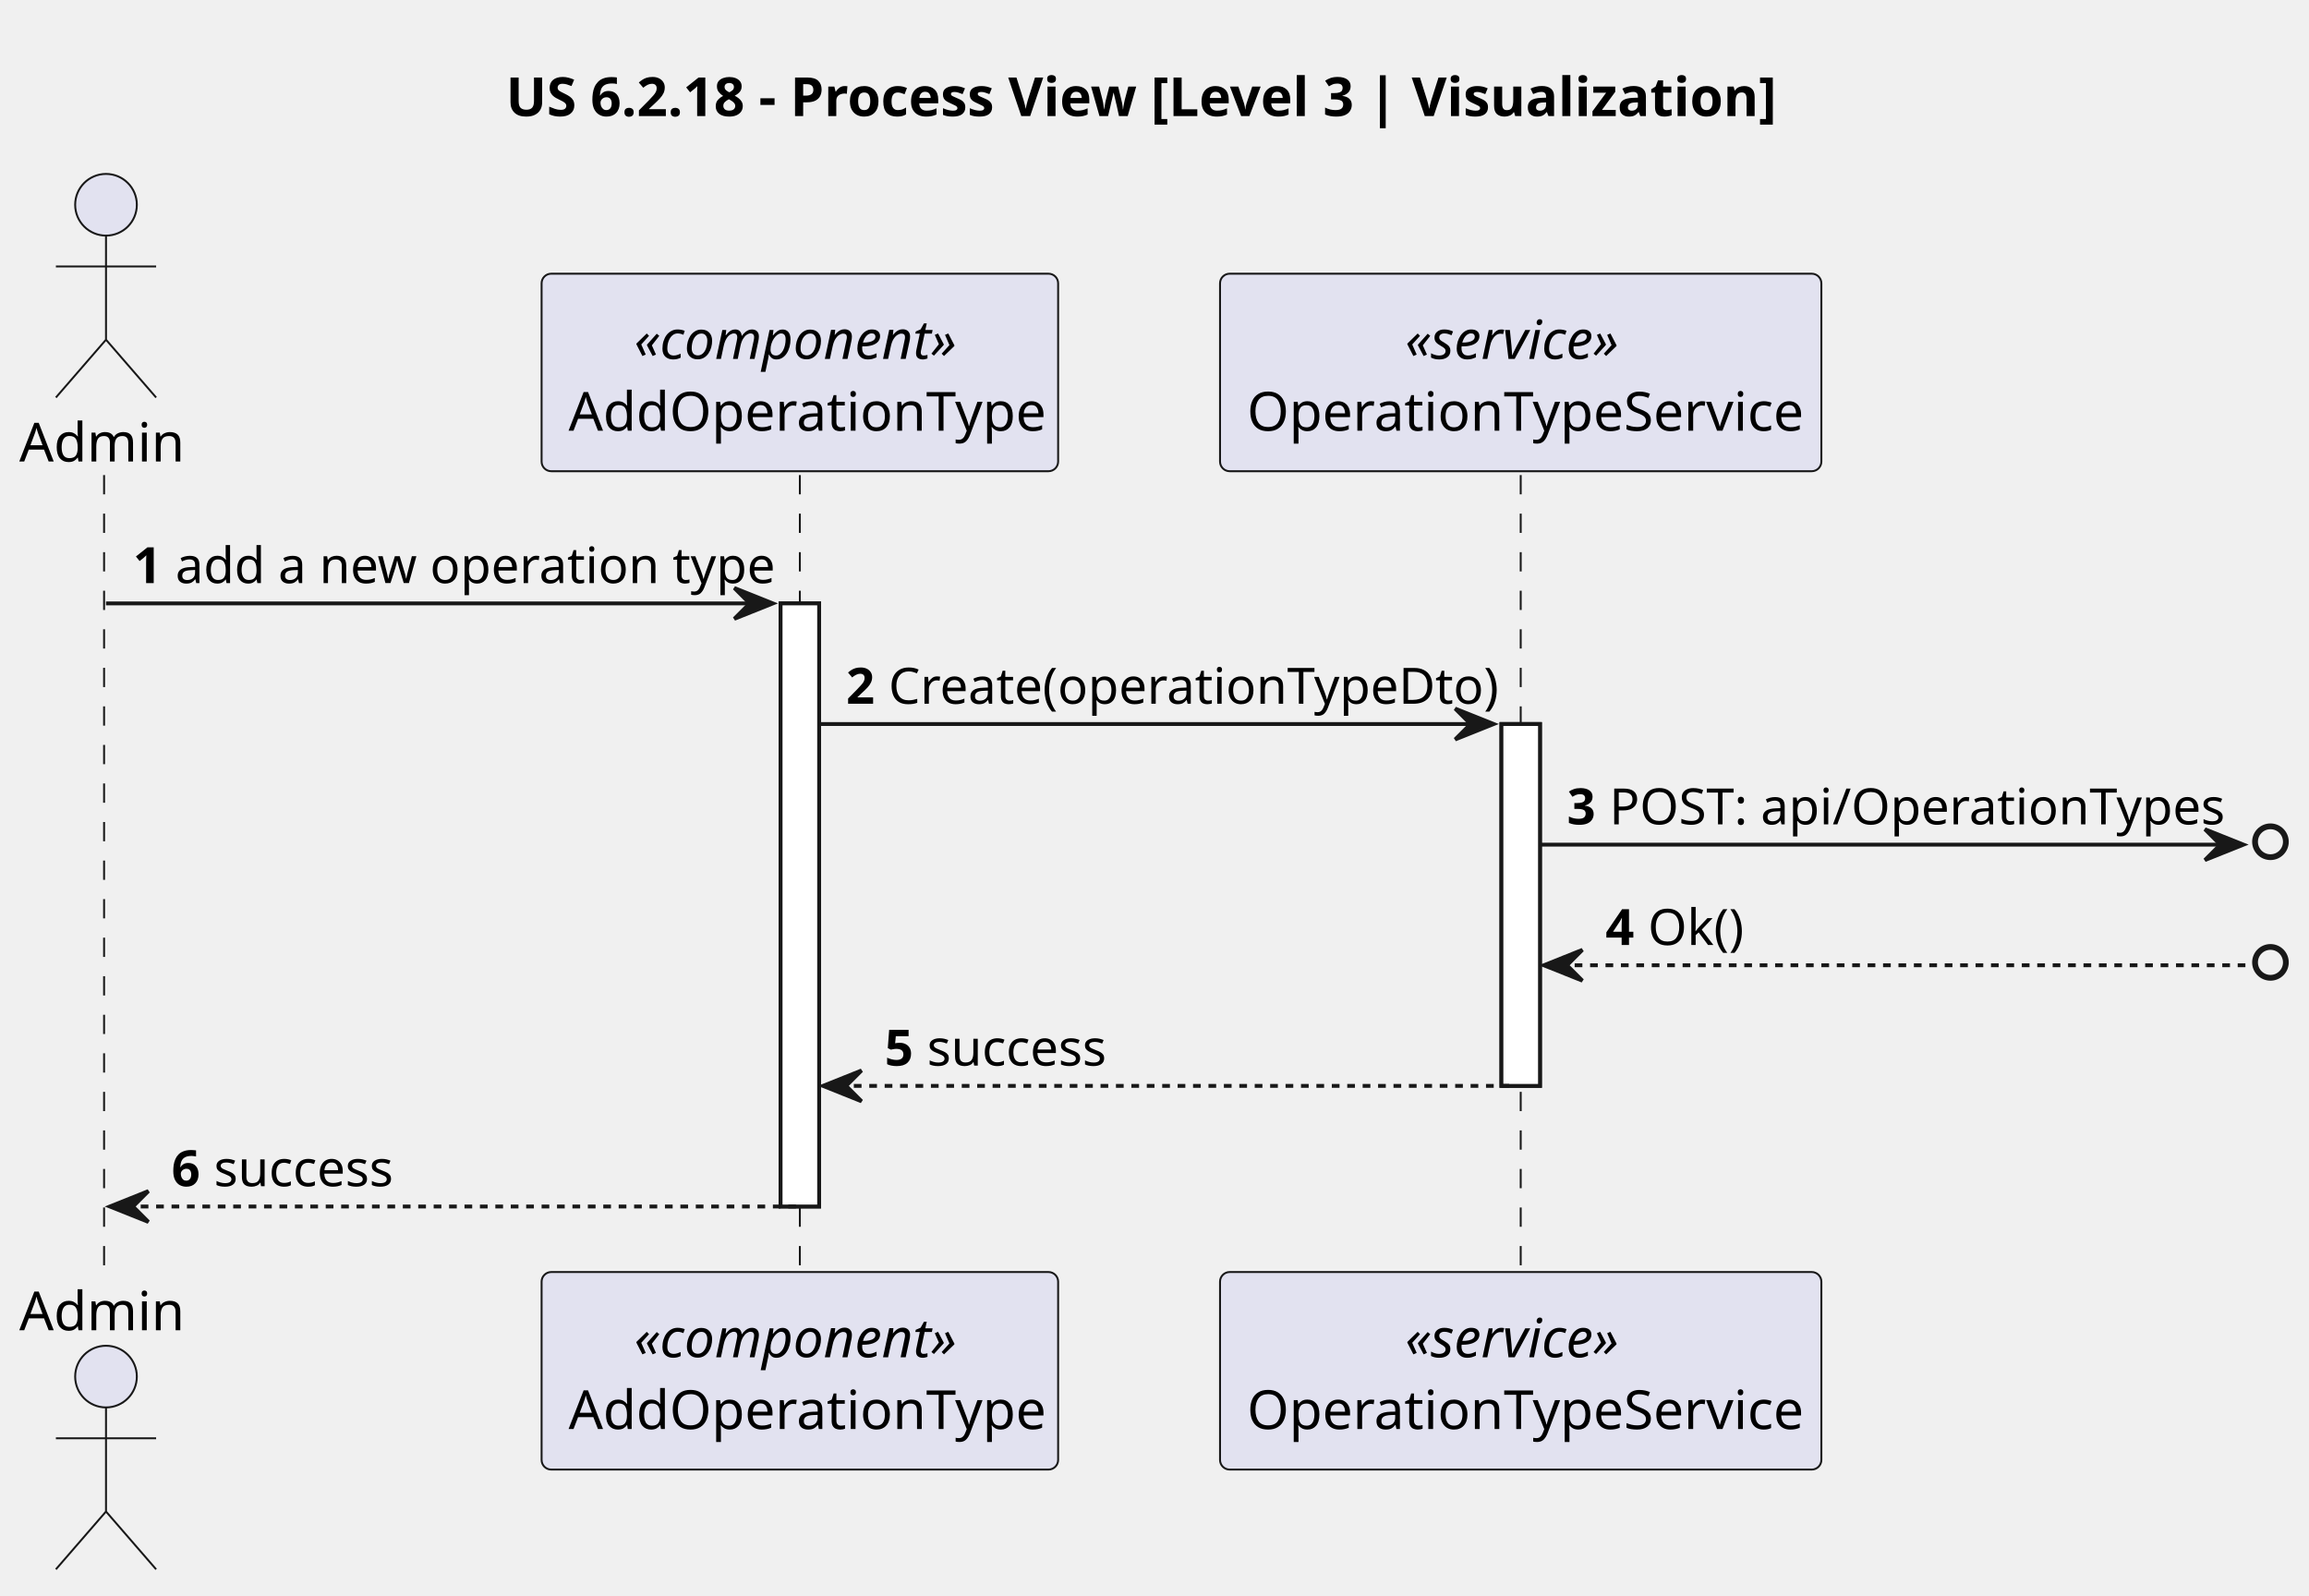
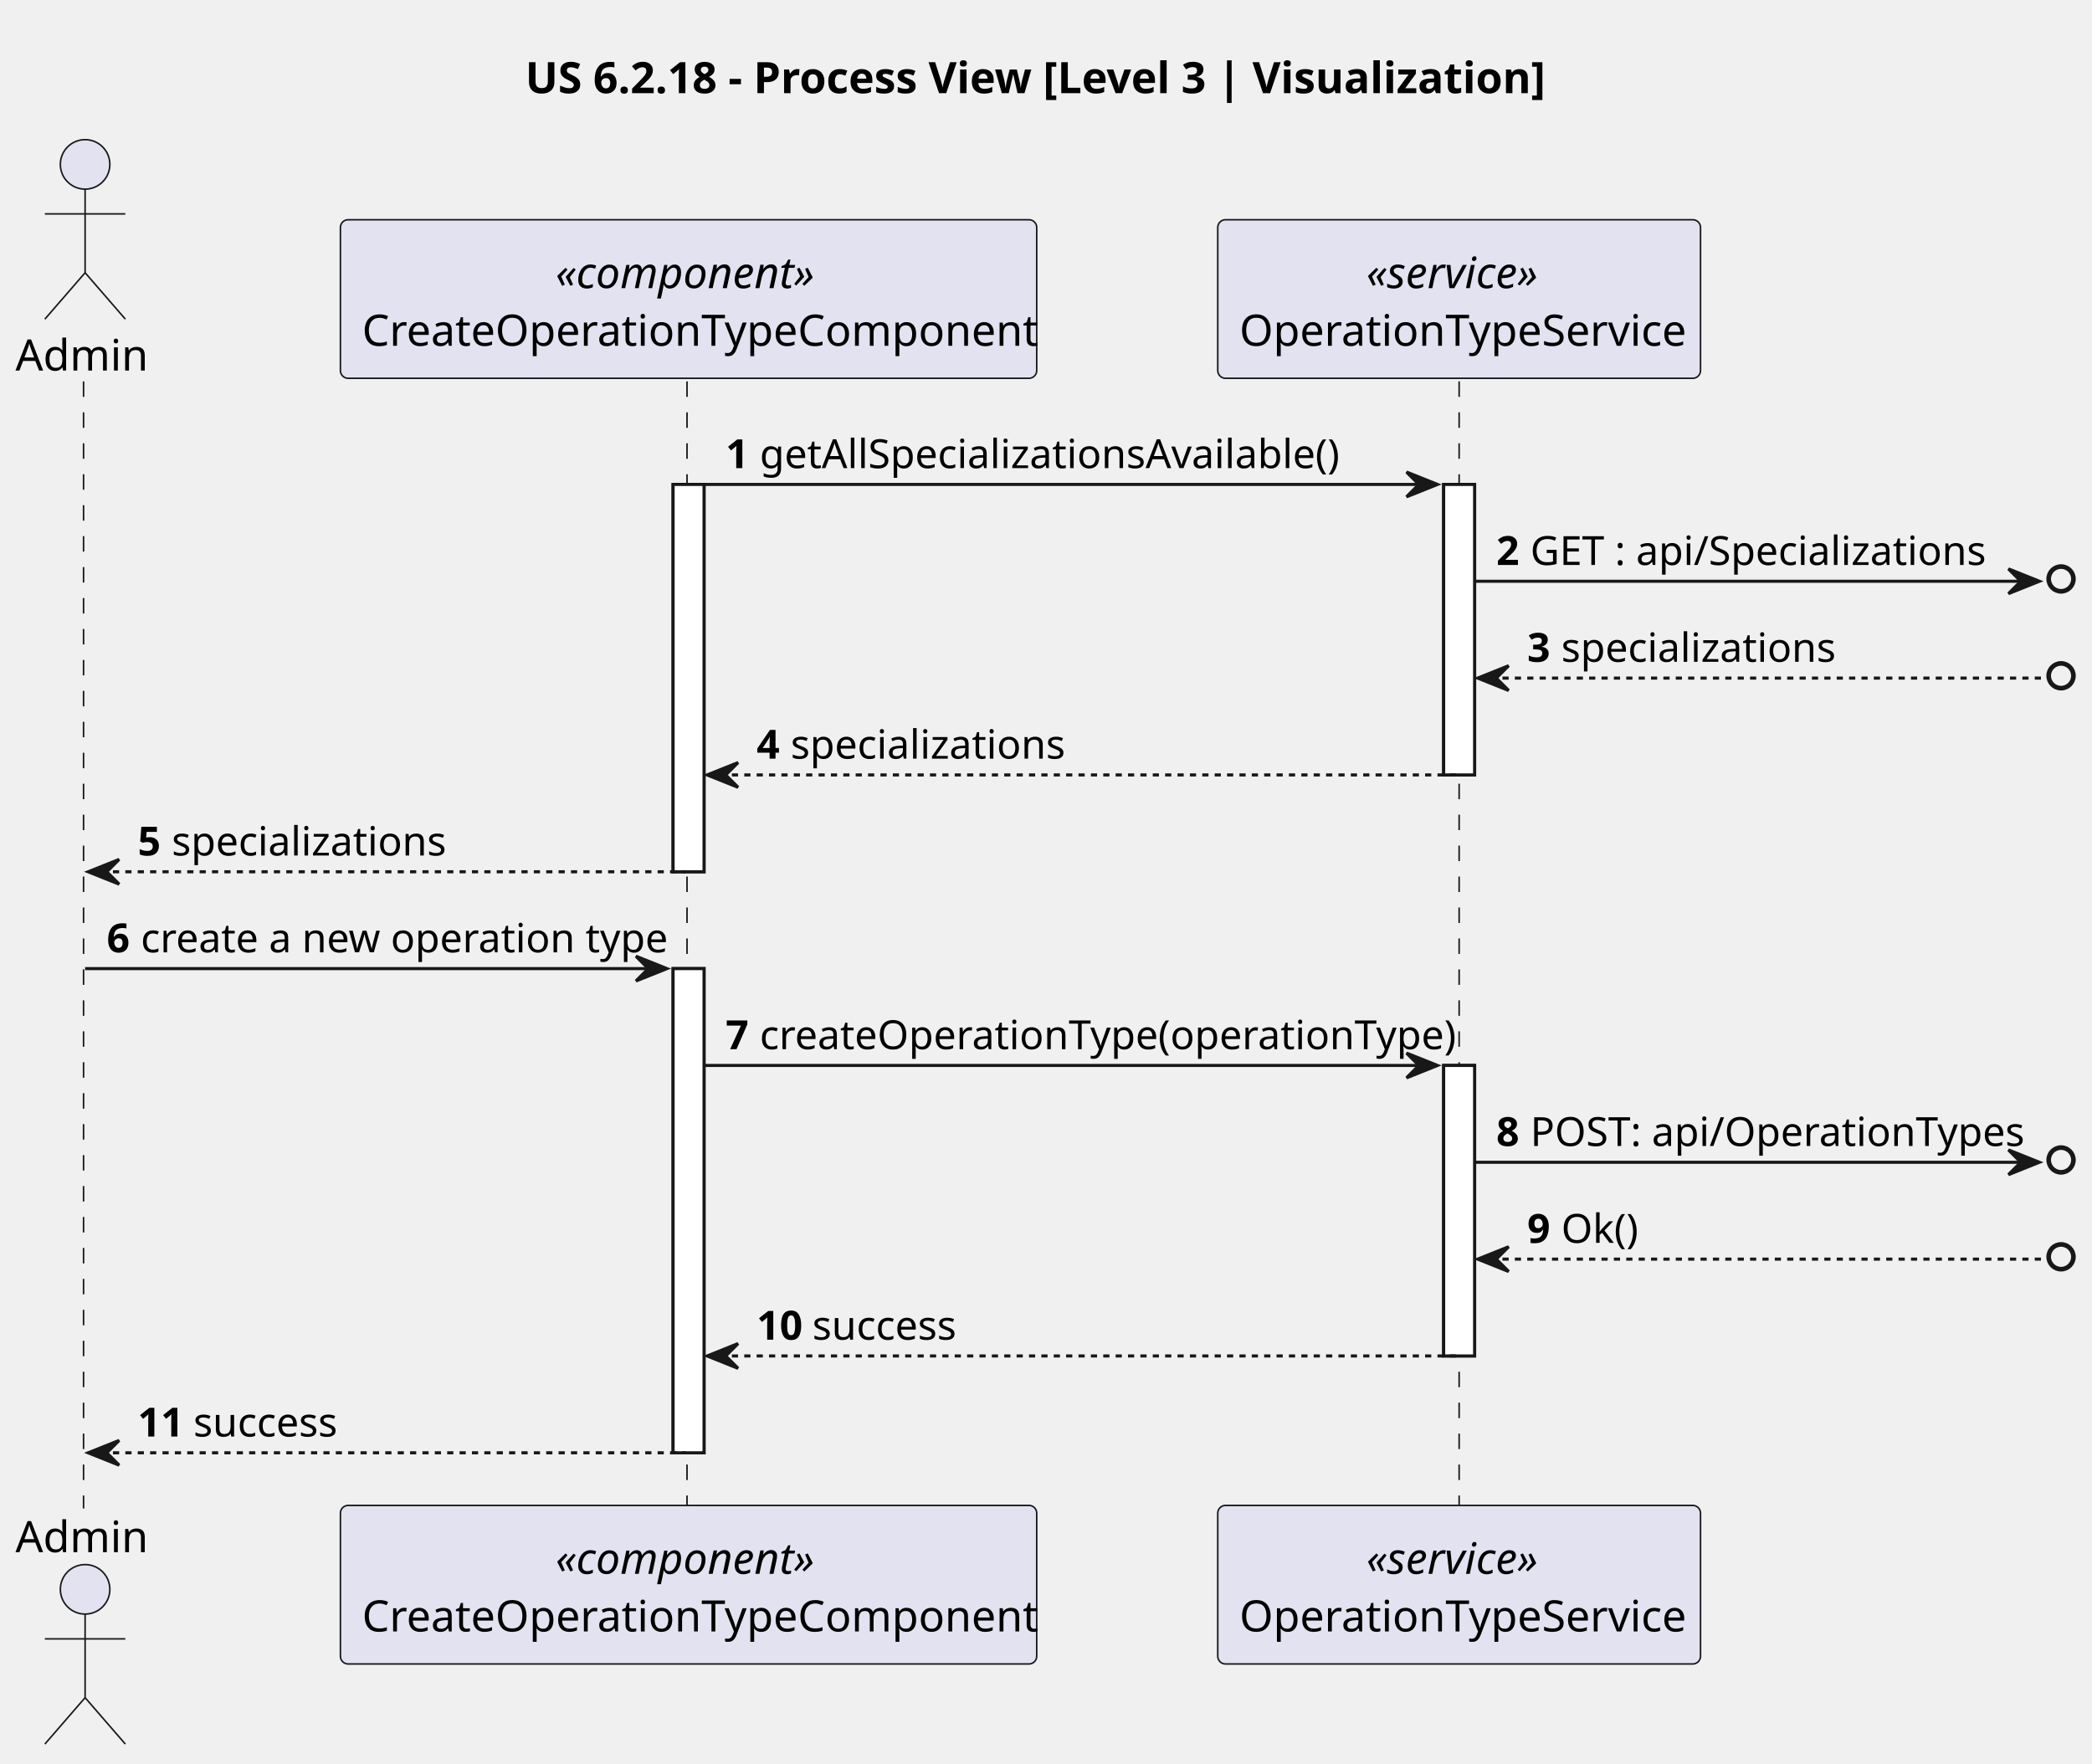
- <svg xmlns="http://www.w3.org/2000/svg" contentStyleType="text/css" height="414px" preserveAspectRatio="none" style="width:599px;height:414px;background:#FFFFFF;" version="1.1" viewBox="0 0 599 414" width="599px" zoomAndPan="magnify">
+ <svg xmlns="http://www.w3.org/2000/svg" contentStyleType="text/css" height="570px" preserveAspectRatio="none" style="width:676px;height:570px;background:#FFFFFF;" version="1.1" viewBox="0 0 676 570" width="676px" zoomAndPan="magnify">
  <defs />
  <g>
-     <text fill="#000000" font-family="sans-serif" font-size="14" font-weight="bold" lengthAdjust="spacing" textLength="334" x="131.25" y="30.107">US 6.2.18 - Process View [Level 3 | Visualization]</text>
-     <rect fill="#FFFFFF" height="156.455" style="stroke:#181818;stroke-width:1.0;" width="10" x="202.5" y="156.533" />
-     <rect fill="#FFFFFF" height="93.873" style="stroke:#181818;stroke-width:1.0;" width="10" x="389.5" y="187.824" />
-     <line style="stroke:#181818;stroke-width:0.5;stroke-dasharray:5.0,5.0;" x1="27" x2="27" y1="123.242" y2="330.988" />
-     <line style="stroke:#181818;stroke-width:0.5;stroke-dasharray:5.0,5.0;" x1="207.5" x2="207.5" y1="123.242" y2="330.988" />
-     <line style="stroke:#181818;stroke-width:0.5;stroke-dasharray:5.0,5.0;" x1="394.5" x2="394.5" y1="123.242" y2="330.988" />
+     <text fill="#000000" font-family="sans-serif" font-size="14" font-weight="bold" lengthAdjust="spacing" textLength="334" x="169.75" y="30.107">US 6.2.18 - Process View [Level 3 | Visualization]</text>
+     <rect fill="#FFFFFF" height="125.164" style="stroke:#181818;stroke-width:1.0;" width="10" x="217.5" y="156.533" />
+     <rect fill="#FFFFFF" height="156.455" style="stroke:#181818;stroke-width:1.0;" width="10" x="217.5" y="312.988" />
+     <rect fill="#FFFFFF" height="93.873" style="stroke:#181818;stroke-width:1.0;" width="10" x="466.5" y="156.533" />
+     <rect fill="#FFFFFF" height="93.873" style="stroke:#181818;stroke-width:1.0;" width="10" x="466.5" y="344.279" />
+     <line style="stroke:#181818;stroke-width:0.5;stroke-dasharray:5.0,5.0;" x1="27" x2="27" y1="123.242" y2="487.443" />
+     <line style="stroke:#181818;stroke-width:0.5;stroke-dasharray:5.0,5.0;" x1="222" x2="222" y1="123.242" y2="487.443" />
+     <line style="stroke:#181818;stroke-width:0.5;stroke-dasharray:5.0,5.0;" x1="471.5" x2="471.5" y1="123.242" y2="487.443" />
    <text fill="#000000" font-family="sans-serif" font-size="14" lengthAdjust="spacing" textLength="39" x="5" y="119.728">Admin</text>
    <ellipse cx="27.5" cy="53.121" fill="#E2E2F0" rx="8" ry="8" style="stroke:#181818;stroke-width:0.5;" />
    <path d="M27.5,61.121 L27.5,88.121 M14.5,69.121 L40.5,69.121 M27.5,88.121 L14.5,103.121 M27.5,88.121 L40.5,103.121 " fill="none" style="stroke:#181818;stroke-width:0.5;" />
-     <text fill="#000000" font-family="sans-serif" font-size="14" lengthAdjust="spacing" textLength="39" x="5" y="345.096">Admin</text>
-     <ellipse cx="27.5" cy="357.109" fill="#E2E2F0" rx="8" ry="8" style="stroke:#181818;stroke-width:0.5;" />
-     <path d="M27.5,365.109 L27.5,392.109 M14.5,373.109 L40.5,373.109 M27.5,392.109 L14.5,407.109 M27.5,392.109 L40.5,407.109 " fill="none" style="stroke:#181818;stroke-width:0.5;" />
-     <rect fill="#E2E2F0" height="51.242" rx="2.5" ry="2.5" style="stroke:#181818;stroke-width:0.5;" width="134" x="140.5" y="71" />
-     <text fill="#000000" font-family="sans-serif" font-size="14" font-style="italic" lengthAdjust="spacing" textLength="86" x="164.5" y="93.107">«component»</text>
-     <text fill="#000000" font-family="sans-serif" font-size="14" lengthAdjust="spacing" textLength="120" x="147.5" y="111.728">AddOperationType</text>
-     <rect fill="#E2E2F0" height="51.242" rx="2.5" ry="2.5" style="stroke:#181818;stroke-width:0.5;" width="134" x="140.5" y="329.988" />
-     <text fill="#000000" font-family="sans-serif" font-size="14" font-style="italic" lengthAdjust="spacing" textLength="86" x="164.5" y="352.096">«component»</text>
-     <text fill="#000000" font-family="sans-serif" font-size="14" lengthAdjust="spacing" textLength="120" x="147.5" y="370.717">AddOperationType</text>
-     <rect fill="#E2E2F0" height="51.242" rx="2.5" ry="2.5" style="stroke:#181818;stroke-width:0.5;" width="156" x="316.5" y="71" />
-     <text fill="#000000" font-family="sans-serif" font-size="14" font-style="italic" lengthAdjust="spacing" textLength="60" x="364.5" y="93.107">«service»</text>
-     <text fill="#000000" font-family="sans-serif" font-size="14" lengthAdjust="spacing" textLength="142" x="323.5" y="111.728">OperationTypeService</text>
-     <rect fill="#E2E2F0" height="51.242" rx="2.5" ry="2.5" style="stroke:#181818;stroke-width:0.5;" width="156" x="316.5" y="329.988" />
-     <text fill="#000000" font-family="sans-serif" font-size="14" font-style="italic" lengthAdjust="spacing" textLength="60" x="364.5" y="352.096">«service»</text>
-     <text fill="#000000" font-family="sans-serif" font-size="14" lengthAdjust="spacing" textLength="142" x="323.5" y="370.717">OperationTypeService</text>
-     <rect fill="#FFFFFF" height="156.455" style="stroke:#181818;stroke-width:1.0;" width="10" x="202.5" y="156.533" />
-     <rect fill="#FFFFFF" height="93.873" style="stroke:#181818;stroke-width:1.0;" width="10" x="389.5" y="187.824" />
-     <polygon fill="#181818" points="190.5,152.533,200.5,156.533,190.5,160.533,194.5,156.533" style="stroke:#181818;stroke-width:1.0;" />
-     <line style="stroke:#181818;stroke-width:1.0;" x1="27.5" x2="196.5" y1="156.533" y2="156.533" />
-     <text fill="#000000" font-family="sans-serif" font-size="13" font-weight="bold" lengthAdjust="spacing" textLength="7" x="34.5" y="151.27">1</text>
-     <text fill="#000000" font-family="sans-serif" font-size="13" lengthAdjust="spacing" textLength="145" x="45.5" y="151.27">add a new operation type</text>
-     <polygon fill="#181818" points="377.5,183.824,387.5,187.824,377.5,191.824,381.5,187.824" style="stroke:#181818;stroke-width:1.0;" />
-     <line style="stroke:#181818;stroke-width:1.0;" x1="212.5" x2="383.5" y1="187.824" y2="187.824" />
-     <text fill="#000000" font-family="sans-serif" font-size="13" font-weight="bold" lengthAdjust="spacing" textLength="7" x="219.5" y="182.561">2</text>
-     <text fill="#000000" font-family="sans-serif" font-size="13" lengthAdjust="spacing" textLength="147" x="230.5" y="182.561">Create(operationTypeDto)</text>
-     <ellipse cx="589" cy="218.365" fill="none" rx="4" ry="4" style="stroke:#181818;stroke-width:1.5;" />
-     <polygon fill="#181818" points="572,215.115,582,219.115,572,223.115,576,219.115" style="stroke:#181818;stroke-width:1.0;" />
-     <line style="stroke:#181818;stroke-width:1.0;" x1="399.5" x2="578" y1="219.115" y2="219.115" />
-     <text fill="#000000" font-family="sans-serif" font-size="13" font-weight="bold" lengthAdjust="spacing" textLength="7" x="406.5" y="213.852">3</text>
-     <text fill="#000000" font-family="sans-serif" font-size="13" lengthAdjust="spacing" textLength="155" x="417.5" y="213.852">POST: api/OperationTypes</text>
-     <polygon fill="#181818" points="410.5,246.406,400.5,250.406,410.5,254.406,406.5,250.406" style="stroke:#181818;stroke-width:1.0;" />
-     <ellipse cx="589" cy="249.656" fill="none" rx="4" ry="4" style="stroke:#181818;stroke-width:1.5;" />
-     <line style="stroke:#181818;stroke-width:1.0;stroke-dasharray:2.0,2.0;" x1="404.5" x2="584.5" y1="250.406" y2="250.406" />
-     <text fill="#000000" font-family="sans-serif" font-size="13" font-weight="bold" lengthAdjust="spacing" textLength="7" x="416.5" y="245.144">4</text>
-     <text fill="#000000" font-family="sans-serif" font-size="13" lengthAdjust="spacing" textLength="25" x="427.5" y="245.144">Ok()</text>
-     <polygon fill="#181818" points="223.5,277.697,213.5,281.697,223.5,285.697,219.5,281.697" style="stroke:#181818;stroke-width:1.0;" />
-     <line style="stroke:#181818;stroke-width:1.0;stroke-dasharray:2.0,2.0;" x1="217.5" x2="393.5" y1="281.697" y2="281.697" />
-     <text fill="#000000" font-family="sans-serif" font-size="13" font-weight="bold" lengthAdjust="spacing" textLength="7" x="229.5" y="276.435">5</text>
-     <text fill="#000000" font-family="sans-serif" font-size="13" lengthAdjust="spacing" textLength="49" x="240.5" y="276.435">success</text>
-     <polygon fill="#181818" points="38.5,308.988,28.5,312.988,38.5,316.988,34.5,312.988" style="stroke:#181818;stroke-width:1.0;" />
-     <line style="stroke:#181818;stroke-width:1.0;stroke-dasharray:2.0,2.0;" x1="32.5" x2="206.5" y1="312.988" y2="312.988" />
-     <text fill="#000000" font-family="sans-serif" font-size="13" font-weight="bold" lengthAdjust="spacing" textLength="7" x="44.5" y="307.726">6</text>
-     <text fill="#000000" font-family="sans-serif" font-size="13" lengthAdjust="spacing" textLength="49" x="55.5" y="307.726">success</text>
+     <text fill="#000000" font-family="sans-serif" font-size="14" lengthAdjust="spacing" textLength="39" x="5" y="501.551">Admin</text>
+     <ellipse cx="27.5" cy="513.564" fill="#E2E2F0" rx="8" ry="8" style="stroke:#181818;stroke-width:0.5;" />
+     <path d="M27.5,521.564 L27.5,548.564 M14.5,529.564 L40.5,529.564 M27.5,548.564 L14.5,563.564 M27.5,548.564 L40.5,563.564 " fill="none" style="stroke:#181818;stroke-width:0.5;" />
+     <rect fill="#E2E2F0" height="51.242" rx="2.5" ry="2.5" style="stroke:#181818;stroke-width:0.5;" width="225" x="110" y="71" />
+     <text fill="#000000" font-family="sans-serif" font-size="14" font-style="italic" lengthAdjust="spacing" textLength="86" x="179.5" y="93.107">«component»</text>
+     <text fill="#000000" font-family="sans-serif" font-size="14" lengthAdjust="spacing" textLength="211" x="117" y="111.728">CreateOperationTypeComponent</text>
+     <rect fill="#E2E2F0" height="51.242" rx="2.5" ry="2.5" style="stroke:#181818;stroke-width:0.5;" width="225" x="110" y="486.443" />
+     <text fill="#000000" font-family="sans-serif" font-size="14" font-style="italic" lengthAdjust="spacing" textLength="86" x="179.5" y="508.551">«component»</text>
+     <text fill="#000000" font-family="sans-serif" font-size="14" lengthAdjust="spacing" textLength="211" x="117" y="527.172">CreateOperationTypeComponent</text>
+     <rect fill="#E2E2F0" height="51.242" rx="2.5" ry="2.5" style="stroke:#181818;stroke-width:0.5;" width="156" x="393.5" y="71" />
+     <text fill="#000000" font-family="sans-serif" font-size="14" font-style="italic" lengthAdjust="spacing" textLength="60" x="441.5" y="93.107">«service»</text>
+     <text fill="#000000" font-family="sans-serif" font-size="14" lengthAdjust="spacing" textLength="142" x="400.5" y="111.728">OperationTypeService</text>
+     <rect fill="#E2E2F0" height="51.242" rx="2.5" ry="2.5" style="stroke:#181818;stroke-width:0.5;" width="156" x="393.5" y="486.443" />
+     <text fill="#000000" font-family="sans-serif" font-size="14" font-style="italic" lengthAdjust="spacing" textLength="60" x="441.5" y="508.551">«service»</text>
+     <text fill="#000000" font-family="sans-serif" font-size="14" lengthAdjust="spacing" textLength="142" x="400.5" y="527.172">OperationTypeService</text>
+     <rect fill="#FFFFFF" height="125.164" style="stroke:#181818;stroke-width:1.0;" width="10" x="217.5" y="156.533" />
+     <rect fill="#FFFFFF" height="156.455" style="stroke:#181818;stroke-width:1.0;" width="10" x="217.5" y="312.988" />
+     <rect fill="#FFFFFF" height="93.873" style="stroke:#181818;stroke-width:1.0;" width="10" x="466.5" y="156.533" />
+     <rect fill="#FFFFFF" height="93.873" style="stroke:#181818;stroke-width:1.0;" width="10" x="466.5" y="344.279" />
+     <polygon fill="#181818" points="454.5,152.533,464.5,156.533,454.5,160.533,458.5,156.533" style="stroke:#181818;stroke-width:1.0;" />
+     <line style="stroke:#181818;stroke-width:1.0;" x1="227.5" x2="460.5" y1="156.533" y2="156.533" />
+     <text fill="#000000" font-family="sans-serif" font-size="13" font-weight="bold" lengthAdjust="spacing" textLength="7" x="234.5" y="151.27">1</text>
+     <text fill="#000000" font-family="sans-serif" font-size="13" lengthAdjust="spacing" textLength="180" x="245.5" y="151.27">getAllSpecializationsAvailable()</text>
+     <ellipse cx="666" cy="187.074" fill="none" rx="4" ry="4" style="stroke:#181818;stroke-width:1.5;" />
+     <polygon fill="#181818" points="649,183.824,659,187.824,649,191.824,653,187.824" style="stroke:#181818;stroke-width:1.0;" />
+     <line style="stroke:#181818;stroke-width:1.0;" x1="476.5" x2="655" y1="187.824" y2="187.824" />
+     <text fill="#000000" font-family="sans-serif" font-size="13" font-weight="bold" lengthAdjust="spacing" textLength="7" x="483.5" y="182.561">2</text>
+     <text fill="#000000" font-family="sans-serif" font-size="13" lengthAdjust="spacing" textLength="147" x="494.5" y="182.561">GET : api/Specializations</text>
+     <polygon fill="#181818" points="487.5,215.115,477.5,219.115,487.5,223.115,483.5,219.115" style="stroke:#181818;stroke-width:1.0;" />
+     <ellipse cx="666" cy="218.365" fill="none" rx="4" ry="4" style="stroke:#181818;stroke-width:1.5;" />
+     <line style="stroke:#181818;stroke-width:1.0;stroke-dasharray:2.0,2.0;" x1="481.5" x2="661.5" y1="219.115" y2="219.115" />
+     <text fill="#000000" font-family="sans-serif" font-size="13" font-weight="bold" lengthAdjust="spacing" textLength="7" x="493.5" y="213.852">3</text>
+     <text fill="#000000" font-family="sans-serif" font-size="13" lengthAdjust="spacing" textLength="86" x="504.5" y="213.852">specializations</text>
+     <polygon fill="#181818" points="238.5,246.406,228.5,250.406,238.5,254.406,234.5,250.406" style="stroke:#181818;stroke-width:1.0;" />
+     <line style="stroke:#181818;stroke-width:1.0;stroke-dasharray:2.0,2.0;" x1="232.5" x2="470.5" y1="250.406" y2="250.406" />
+     <text fill="#000000" font-family="sans-serif" font-size="13" font-weight="bold" lengthAdjust="spacing" textLength="7" x="244.5" y="245.144">4</text>
+     <text fill="#000000" font-family="sans-serif" font-size="13" lengthAdjust="spacing" textLength="86" x="255.5" y="245.144">specializations</text>
+     <polygon fill="#181818" points="38.5,277.697,28.5,281.697,38.5,285.697,34.5,281.697" style="stroke:#181818;stroke-width:1.0;" />
+     <line style="stroke:#181818;stroke-width:1.0;stroke-dasharray:2.0,2.0;" x1="32.5" x2="221.5" y1="281.697" y2="281.697" />
+     <text fill="#000000" font-family="sans-serif" font-size="13" font-weight="bold" lengthAdjust="spacing" textLength="7" x="44.5" y="276.435">5</text>
+     <text fill="#000000" font-family="sans-serif" font-size="13" lengthAdjust="spacing" textLength="86" x="55.5" y="276.435">specializations</text>
+     <polygon fill="#181818" points="205.5,308.988,215.5,312.988,205.5,316.988,209.5,312.988" style="stroke:#181818;stroke-width:1.0;" />
+     <line style="stroke:#181818;stroke-width:1.0;" x1="27.5" x2="211.5" y1="312.988" y2="312.988" />
+     <text fill="#000000" font-family="sans-serif" font-size="13" font-weight="bold" lengthAdjust="spacing" textLength="7" x="34.5" y="307.726">6</text>
+     <text fill="#000000" font-family="sans-serif" font-size="13" lengthAdjust="spacing" textLength="160" x="45.5" y="307.726">create a new operation type</text>
+     <polygon fill="#181818" points="454.5,340.279,464.5,344.279,454.5,348.279,458.5,344.279" style="stroke:#181818;stroke-width:1.0;" />
+     <line style="stroke:#181818;stroke-width:1.0;" x1="227.5" x2="460.5" y1="344.279" y2="344.279" />
+     <text fill="#000000" font-family="sans-serif" font-size="13" font-weight="bold" lengthAdjust="spacing" textLength="7" x="234.5" y="339.017">7</text>
+     <text fill="#000000" font-family="sans-serif" font-size="13" lengthAdjust="spacing" textLength="209" x="245.5" y="339.017">createOperationType(operationType)</text>
+     <ellipse cx="666" cy="374.82" fill="none" rx="4" ry="4" style="stroke:#181818;stroke-width:1.5;" />
+     <polygon fill="#181818" points="649,371.57,659,375.57,649,379.57,653,375.57" style="stroke:#181818;stroke-width:1.0;" />
+     <line style="stroke:#181818;stroke-width:1.0;" x1="476.5" x2="655" y1="375.57" y2="375.57" />
+     <text fill="#000000" font-family="sans-serif" font-size="13" font-weight="bold" lengthAdjust="spacing" textLength="7" x="483.5" y="370.308">8</text>
+     <text fill="#000000" font-family="sans-serif" font-size="13" lengthAdjust="spacing" textLength="155" x="494.5" y="370.308">POST: api/OperationTypes</text>
+     <polygon fill="#181818" points="487.5,402.861,477.5,406.861,487.5,410.861,483.5,406.861" style="stroke:#181818;stroke-width:1.0;" />
+     <ellipse cx="666" cy="406.111" fill="none" rx="4" ry="4" style="stroke:#181818;stroke-width:1.5;" />
+     <line style="stroke:#181818;stroke-width:1.0;stroke-dasharray:2.0,2.0;" x1="481.5" x2="661.5" y1="406.861" y2="406.861" />
+     <text fill="#000000" font-family="sans-serif" font-size="13" font-weight="bold" lengthAdjust="spacing" textLength="7" x="493.5" y="401.599">9</text>
+     <text fill="#000000" font-family="sans-serif" font-size="13" lengthAdjust="spacing" textLength="25" x="504.5" y="401.599">Ok()</text>
+     <polygon fill="#181818" points="238.5,434.152,228.5,438.152,238.5,442.152,234.5,438.152" style="stroke:#181818;stroke-width:1.0;" />
+     <line style="stroke:#181818;stroke-width:1.0;stroke-dasharray:2.0,2.0;" x1="232.5" x2="470.5" y1="438.152" y2="438.152" />
+     <text fill="#000000" font-family="sans-serif" font-size="13" font-weight="bold" lengthAdjust="spacing" textLength="14" x="244.5" y="432.89">10</text>
+     <text fill="#000000" font-family="sans-serif" font-size="13" lengthAdjust="spacing" textLength="49" x="262.5" y="432.89">success</text>
+     <polygon fill="#181818" points="38.5,465.443,28.5,469.443,38.5,473.443,34.5,469.443" style="stroke:#181818;stroke-width:1.0;" />
+     <line style="stroke:#181818;stroke-width:1.0;stroke-dasharray:2.0,2.0;" x1="32.5" x2="221.5" y1="469.443" y2="469.443" />
+     <text fill="#000000" font-family="sans-serif" font-size="13" font-weight="bold" lengthAdjust="spacing" textLength="14" x="44.5" y="464.181">11</text>
+     <text fill="#000000" font-family="sans-serif" font-size="13" lengthAdjust="spacing" textLength="49" x="62.5" y="464.181">success</text>
  </g>
</svg>
